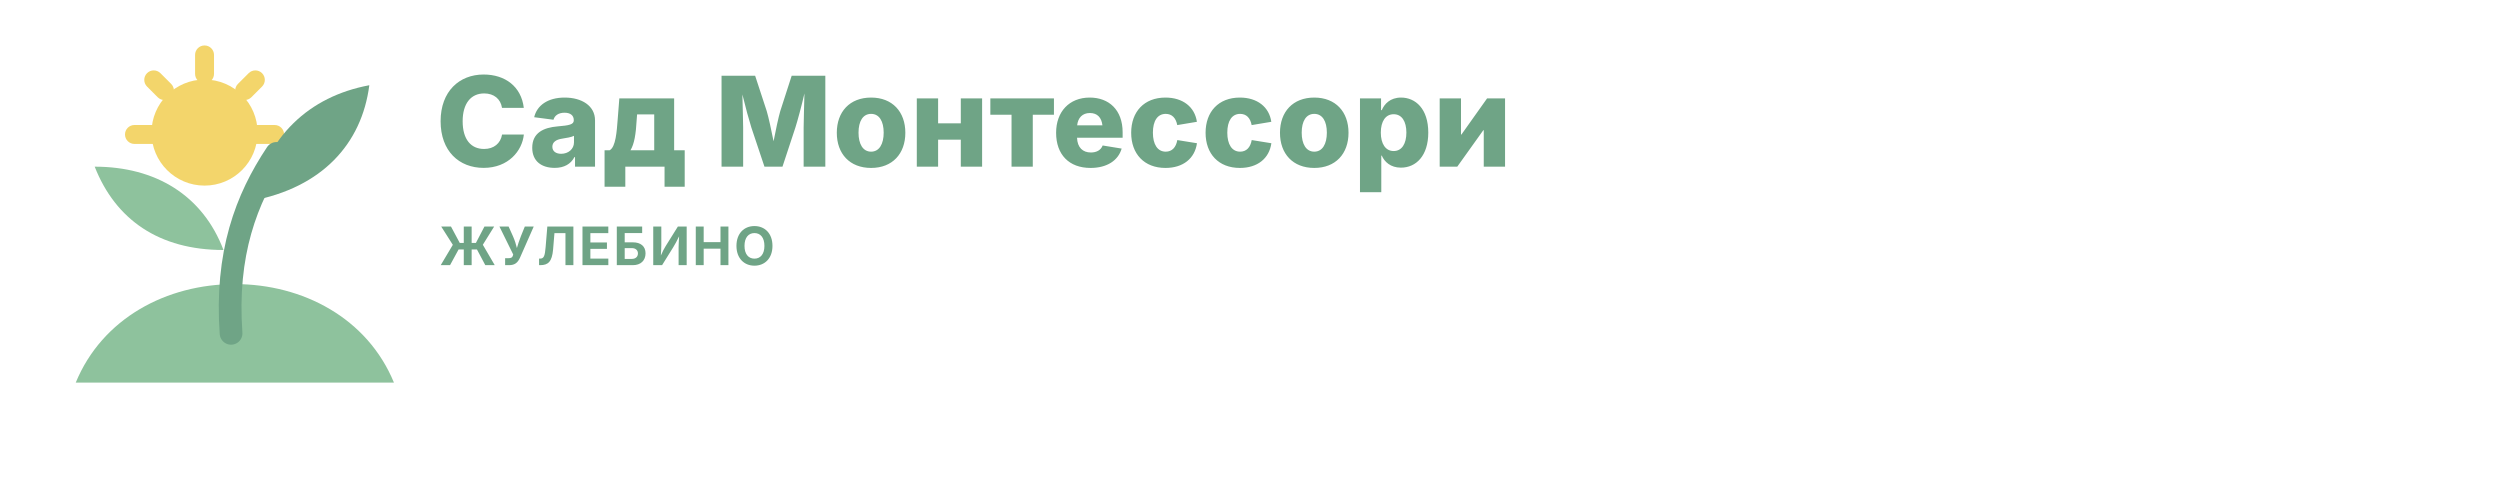
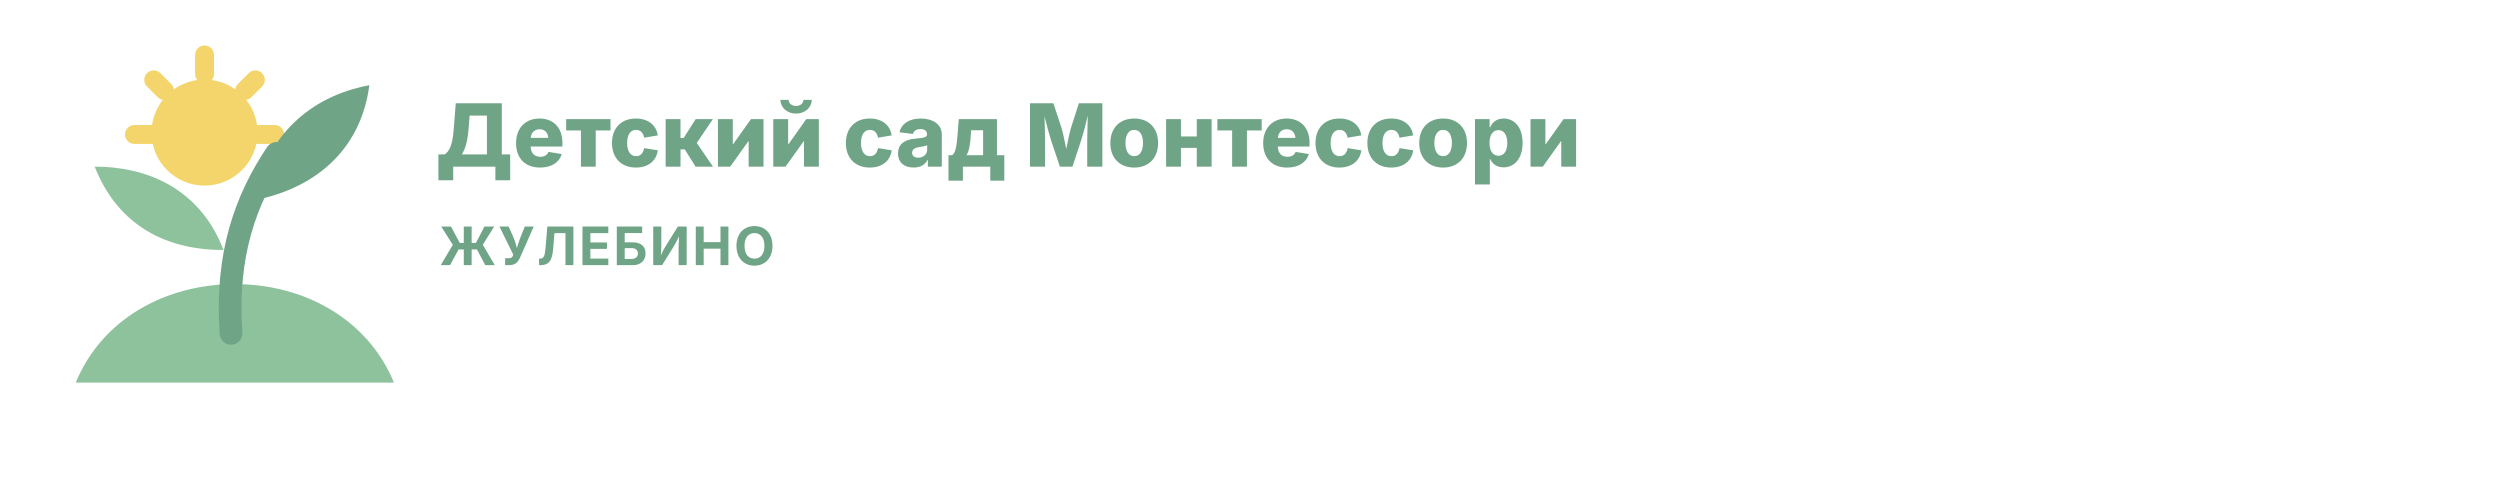
<svg xmlns="http://www.w3.org/2000/svg" viewBox="0 0 1320 260" role="img" aria-labelledby="title desc">
  <defs>
    <style>
      .green { fill: #6FA486; }
      .green-light { fill: #8EC29D; }
      .yellow { fill: #F3D56B; }
      .wordmark { font-family: "Manrope", "Onest", "Inter", Arial, sans-serif; font-weight: 800; }
      .submark { font-family: "Manrope", "Onest", "Inter", Arial, sans-serif; font-weight: 700; letter-spacing: 0.04em; fill: #6FA486; }
    </style>
  </defs>
  <g transform="translate(24 18)">
    <circle class="yellow" cx="84" cy="52" r="28" />
    <g class="yellow">
      <rect x="79" y="6" width="10" height="20" rx="5" />
      <rect x="42" y="48" width="22" height="10" rx="5" />
      <rect x="104" y="48" width="22" height="10" rx="5" />
      <rect x="55" y="18" width="10" height="18" rx="5" transform="rotate(-45 60 27)" />
      <rect x="103" y="18" width="10" height="18" rx="5" transform="rotate(45 108 27)" />
    </g>
    <path class="green-light" d="M16 184c14-34 48-52 84-52s70 18 84 52H16z" />
    <path d="M98 158c-3-42 8-71 24-95" fill="none" stroke="#6FA486" stroke-width="12" stroke-linecap="round" />
    <path class="green-light" d="M94 114c-34 0-57-16-68-44 32 0 57 15 68 44z" />
    <path class="green" d="M109 88c8-34 30-55 62-61-4 31-25 54-62 61z" />
  </g>
  <g transform="translate(230 88)">
-     <text x="0" y="0" font-size="66" class="wordmark green">Сад Монтессори</text>
+     <text x="0" y="0" font-size="46" class="wordmark green">Детский сад Монтессори</text>
    <text x="2" y="52" font-size="28" class="submark">ЖУЛЕБИНО</text>
  </g>
</svg>
